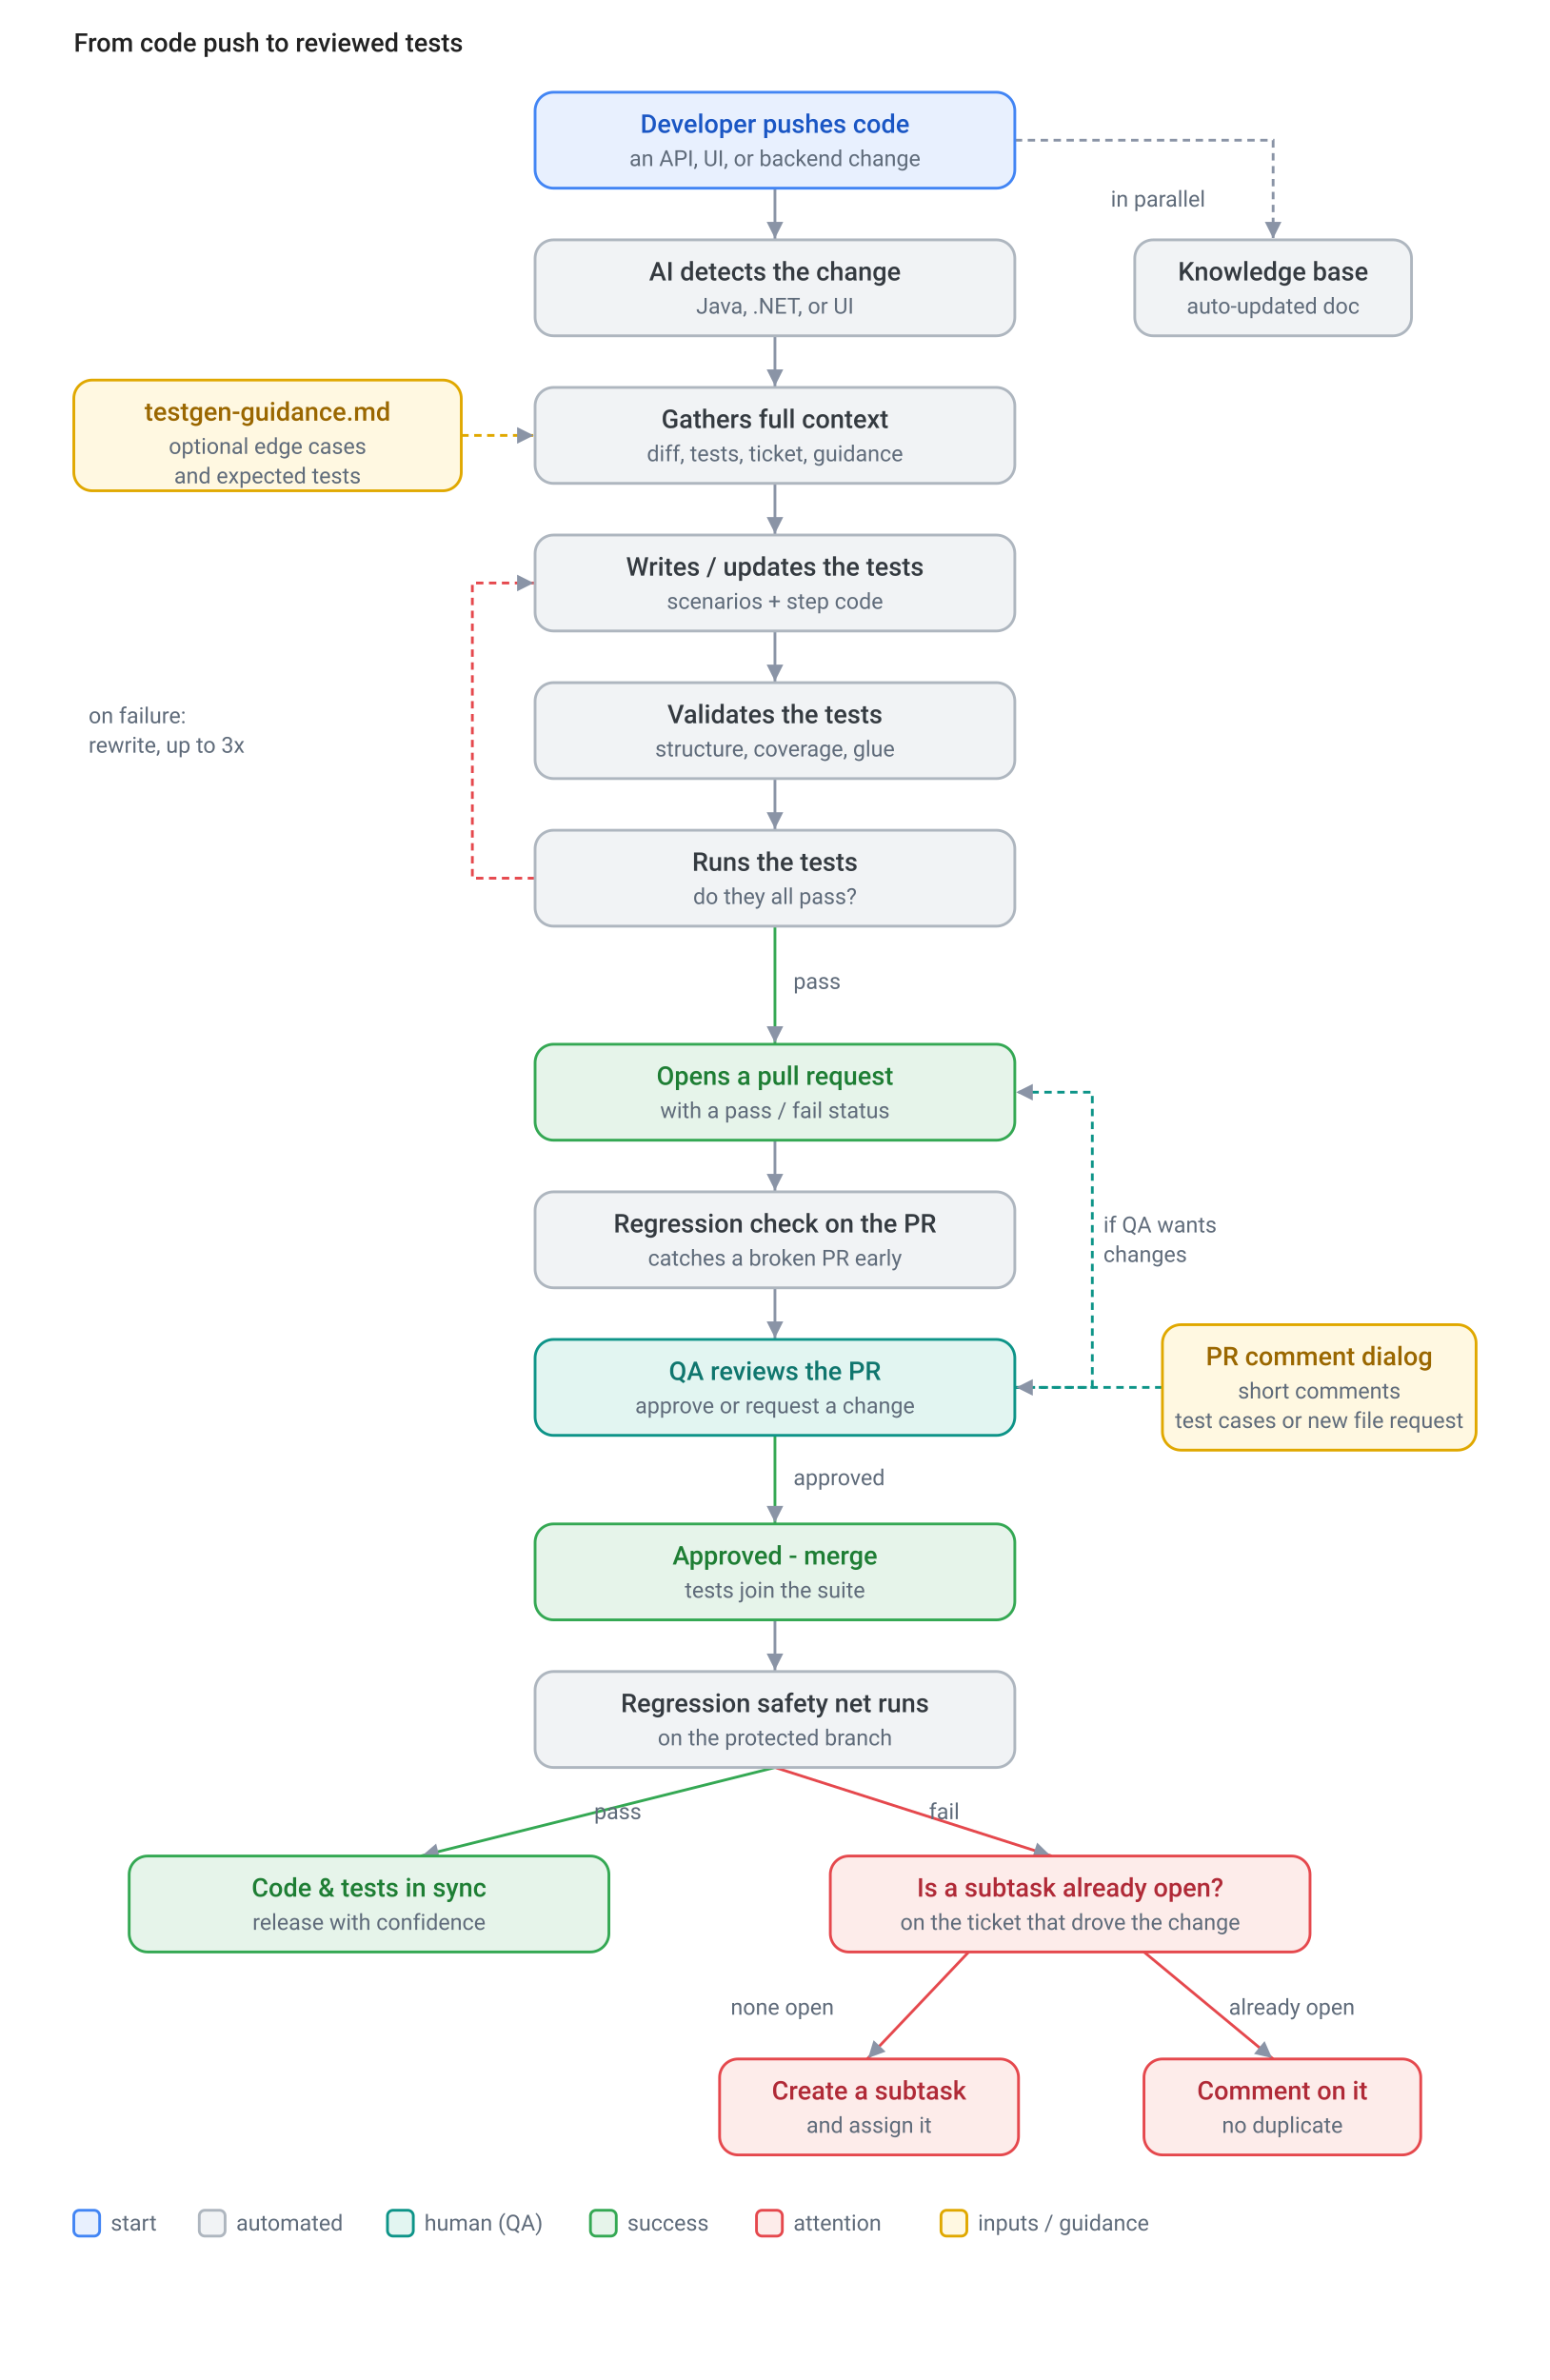
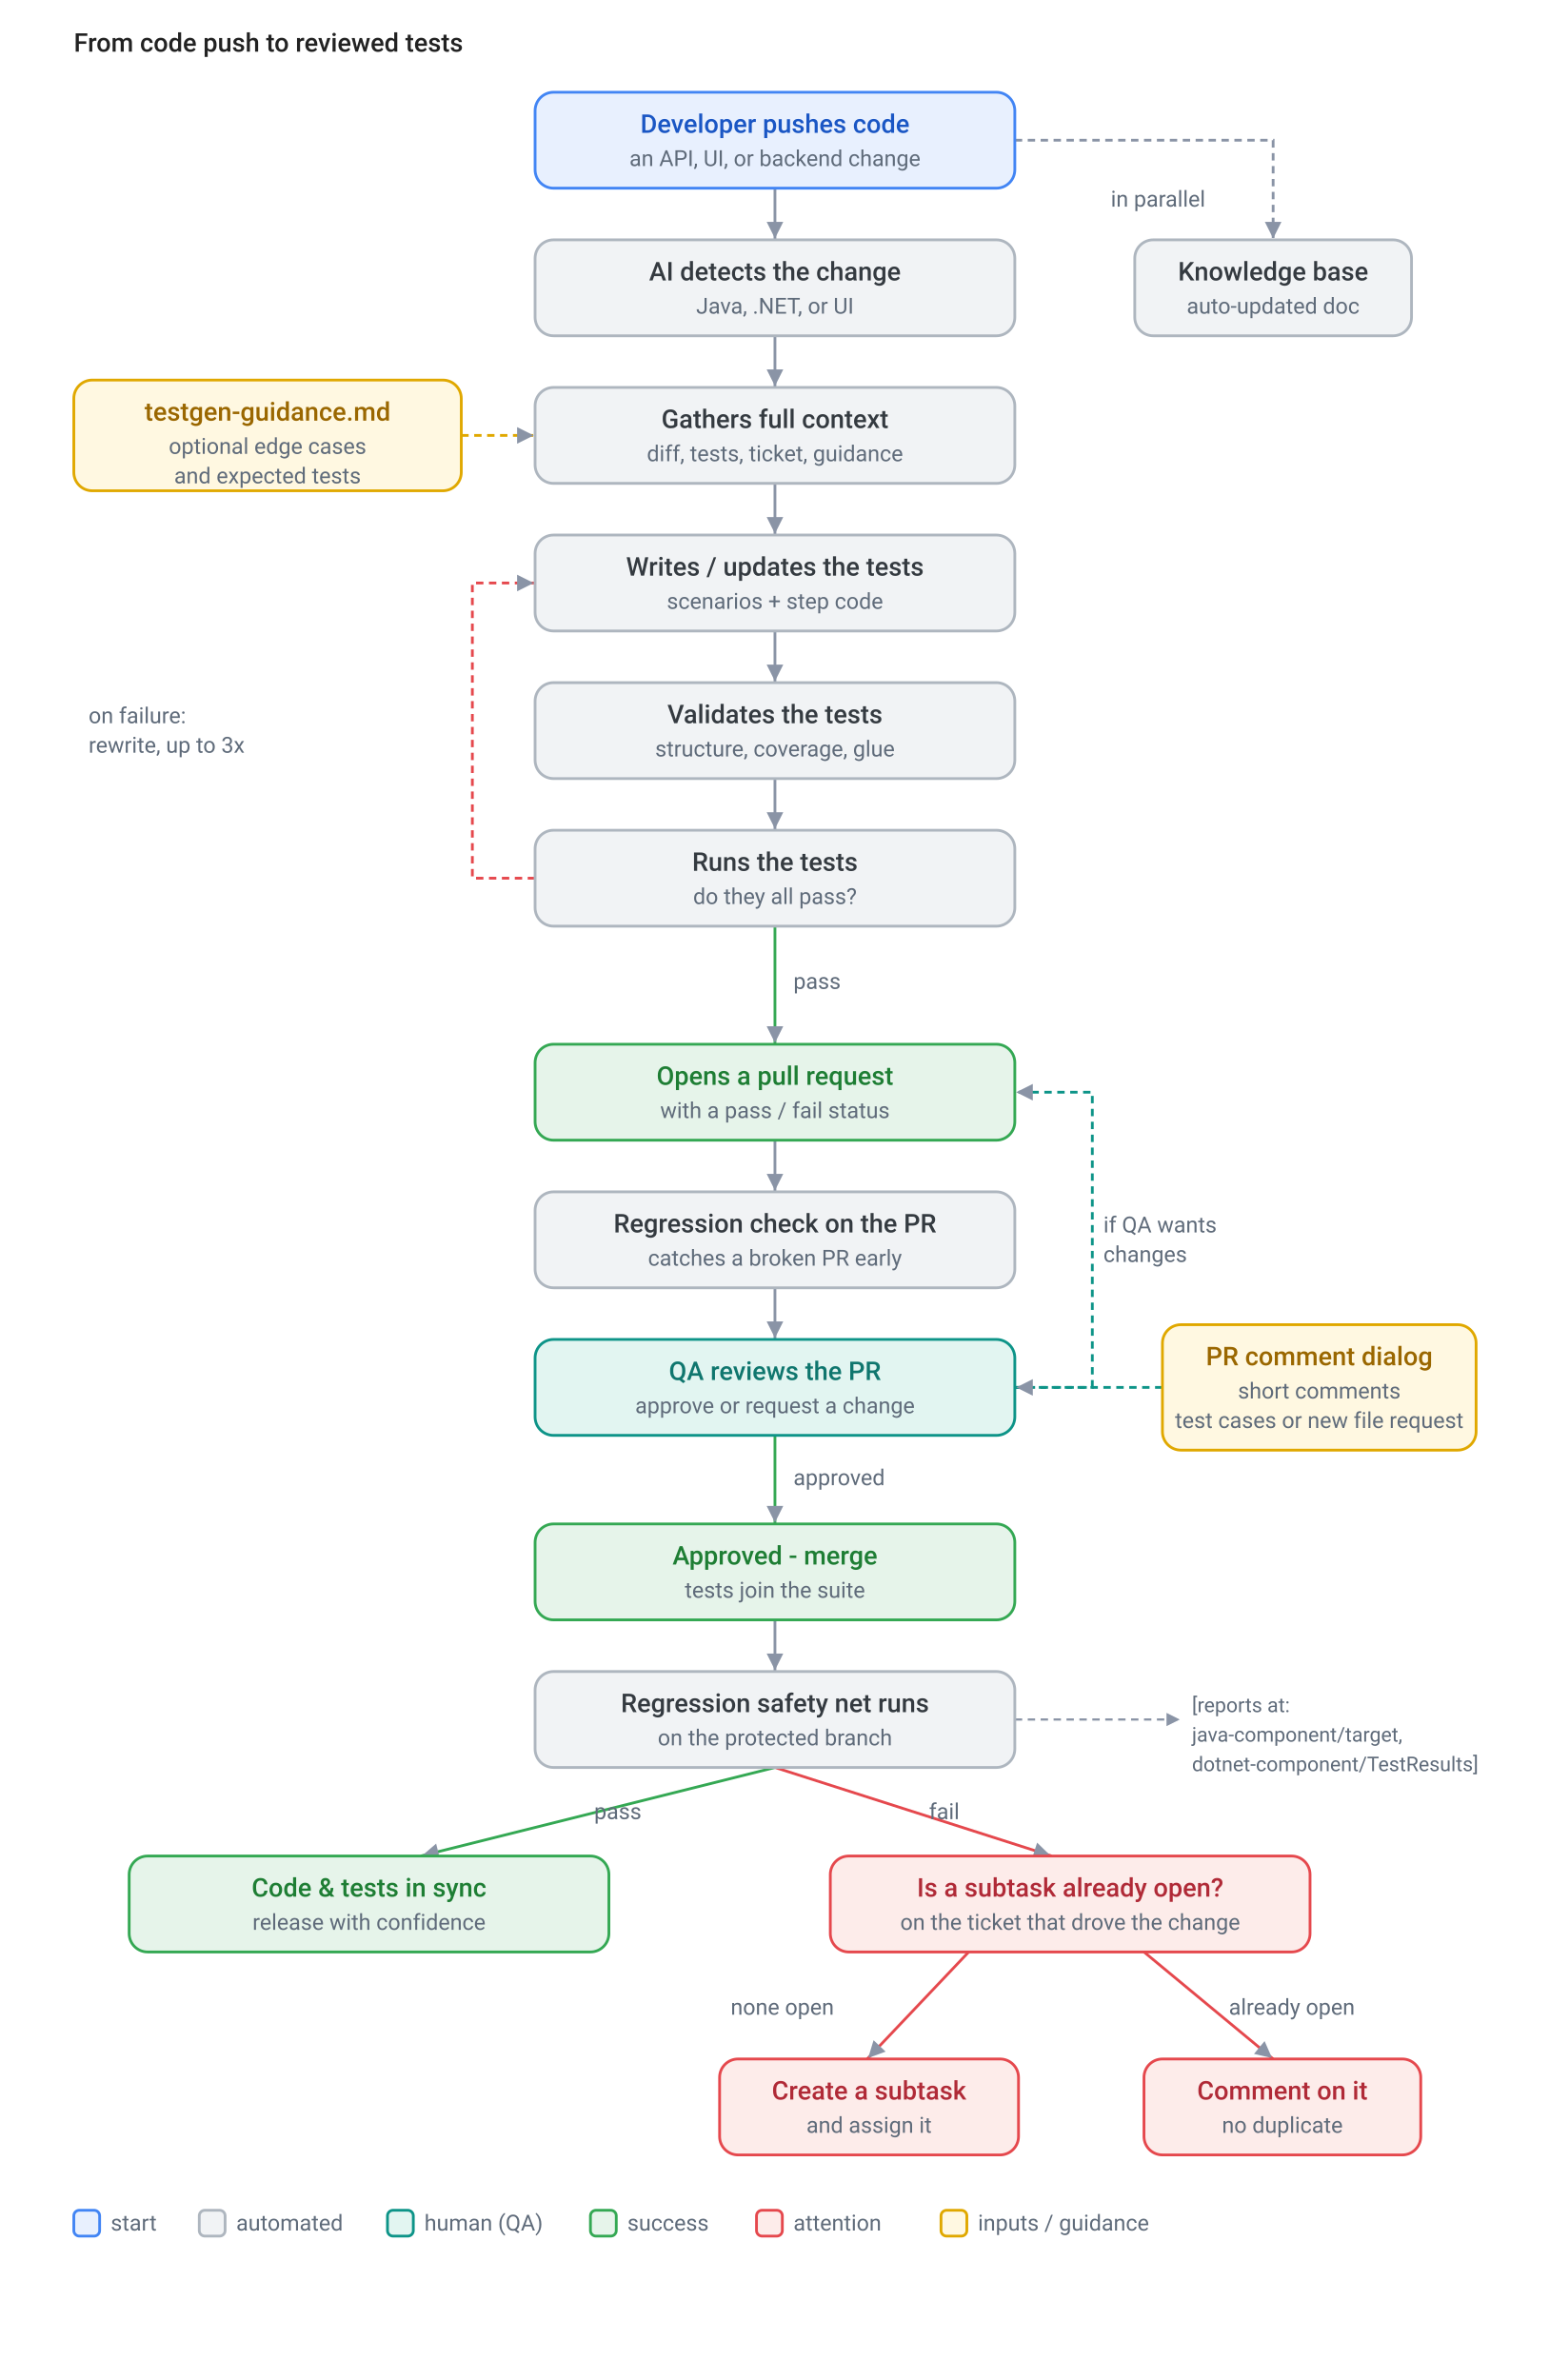
<svg xmlns="http://www.w3.org/2000/svg" width="840" height="1290" viewBox="0 0 840 1290" role="img">
  <style>
  svg { background: #ffffff; }
  text { font-family: -apple-system, "Segoe UI", Roboto, Helvetica, Arial, sans-serif; }
  .th { font-size: 14px; font-weight: 500; fill: #222; }
  .ts { font-size: 12px; fill: #5f6b7a; }
  .tl { font-size: 11px; fill: #5f6b7a; }
  .c-blue rect  { fill: #e8f0fe; stroke: #4285f4; stroke-width: 1.5; }
  .c-blue .th   { fill: #1a56c4; }
  .c-gray rect  { fill: #f1f3f5; stroke: #aeb6bf; stroke-width: 1.5; }
  .c-gray .th   { fill: #343a40; }
  .c-teal rect  { fill: #e2f5f1; stroke: #0d9488; stroke-width: 1.5; }
  .c-teal .th   { fill: #0f766e; }
  .c-green rect { fill: #e6f4ea; stroke: #34a853; stroke-width: 1.5; }
  .c-green .th  { fill: #1e7e34; }
  .c-red rect   { fill: #fdecea; stroke: #e5484d; stroke-width: 1.5; }
  .c-red .th    { fill: #b02a37; }
  .c-gold rect  { fill: #fff8e1; stroke: #e0a800; stroke-width: 1.5; }
  .c-gold .th   { fill: #9a6700; }
</style>
  <defs>
    <marker id="ah" markerWidth="9" markerHeight="9" refX="6.5" refY="3" orient="auto">
      <path d="M0,0 L6,3 L0,6 Z" fill="#8a94a6" />
    </marker>
  </defs>
  <text class="th" x="40" y="28" text-anchor="start">From code push to reviewed tests</text>
  <line x1="420" y1="102" x2="420" y2="130" stroke="#8a94a6" stroke-width="1.5" marker-end="url(#ah)" />
  <line x1="420" y1="182" x2="420" y2="210" stroke="#8a94a6" stroke-width="1.5" marker-end="url(#ah)" />
  <line x1="420" y1="262" x2="420" y2="290" stroke="#8a94a6" stroke-width="1.5" marker-end="url(#ah)" />
  <line x1="420" y1="342" x2="420" y2="370" stroke="#8a94a6" stroke-width="1.5" marker-end="url(#ah)" />
  <line x1="420" y1="422" x2="420" y2="450" stroke="#8a94a6" stroke-width="1.5" marker-end="url(#ah)" />
  <line x1="420" y1="502" x2="420" y2="566" stroke="#34a853" stroke-width="1.5" marker-end="url(#ah)" />
  <text class="ts" x="430" y="536" text-anchor="start">pass</text>
  <line x1="420" y1="618" x2="420" y2="646" stroke="#8a94a6" stroke-width="1.5" marker-end="url(#ah)" />
  <line x1="420" y1="698" x2="420" y2="726" stroke="#8a94a6" stroke-width="1.5" marker-end="url(#ah)" />
  <line x1="420" y1="778" x2="420" y2="826" stroke="#34a853" stroke-width="1.5" marker-end="url(#ah)" />
  <text class="ts" x="430" y="805" text-anchor="start">approved</text>
  <line x1="420" y1="878" x2="420" y2="906" stroke="#8a94a6" stroke-width="1.5" marker-end="url(#ah)" />
  <path d="M550,76 L690,76 L690,130" fill="none" stroke="#8a94a6" stroke-width="1.5" stroke-dasharray="4 3" marker-end="url(#ah)" />
  <text class="ts" x="602" y="112" text-anchor="start">in parallel</text>
  <path d="M250,236 L290,236" fill="none" stroke="#e0a800" stroke-width="1.5" stroke-dasharray="4 3" marker-end="url(#ah)" />
  <text class="tl" x="160" y="226" text-anchor="start">optional input</text>
  <path d="M290,476 L256,476 L256,316 L290,316" fill="none" stroke="#e5484d" stroke-width="1.5" stroke-dasharray="4 3" marker-end="url(#ah)" />
  <text class="ts" x="48" y="392" text-anchor="start">on failure:</text>
  <text class="ts" x="48" y="408" text-anchor="start">rewrite, up to 3x</text>
  <path d="M550,752 L592,752 L592,592 L550,592" fill="none" stroke="#0d9488" stroke-width="1.5" stroke-dasharray="4 3" marker-end="url(#ah)" />
  <text class="ts" x="598" y="668" text-anchor="start">if QA wants</text>
  <text class="ts" x="598" y="684" text-anchor="start">changes</text>
  <path d="M630,752 L550,752" fill="none" stroke="#0d9488" stroke-width="1.5" stroke-dasharray="4 3" marker-end="url(#ah)" />
  <text class="tl" x="632" y="736" text-anchor="start">comment dialog</text>
+   <path d="M550,932 L640,932" fill="none" stroke="#8a94a6" stroke-width="1.2" stroke-dasharray="4 3" marker-end="url(#ah)" />
+   <text class="tl" x="646" y="928" text-anchor="start">[reports at:</text>
+   <text class="tl" x="646" y="944" text-anchor="start">java-component/target,</text>
+   <text class="tl" x="646" y="960" text-anchor="start">dotnet-component/TestResults]</text>
  <line x1="420" y1="958" x2="228" y2="1006" stroke="#34a853" stroke-width="1.5" marker-end="url(#ah)" />
  <text class="ts" x="322" y="986" text-anchor="start">pass</text>
  <line x1="420" y1="958" x2="570" y2="1006" stroke="#e5484d" stroke-width="1.5" marker-end="url(#ah)" />
  <text class="ts" x="520" y="986" text-anchor="end">fail</text>
  <line x1="525" y1="1058" x2="470" y2="1116" stroke="#e5484d" stroke-width="1.5" marker-end="url(#ah)" />
  <text class="ts" x="452" y="1092" text-anchor="end">none open</text>
  <line x1="620" y1="1058" x2="690" y2="1116" stroke="#e5484d" stroke-width="1.5" marker-end="url(#ah)" />
  <text class="ts" x="666" y="1092" text-anchor="start">already open</text>
  <g class="c-blue">
    <rect x="290" y="50" width="260" height="52" rx="10" />
    <text class="th" x="420" y="72" text-anchor="middle">Developer pushes code</text>
    <text class="ts" x="420" y="90" text-anchor="middle">an API, UI, or backend change</text>
  </g>
  <g class="c-gray">
    <rect x="615" y="130" width="150" height="52" rx="10" />
    <text class="th" x="690" y="152" text-anchor="middle">Knowledge base</text>
    <text class="ts" x="690" y="170" text-anchor="middle">auto-updated doc</text>
  </g>
  <g class="c-gray">
    <rect x="290" y="130" width="260" height="52" rx="10" />
    <text class="th" x="420" y="152" text-anchor="middle">AI detects the change</text>
    <text class="ts" x="420" y="170" text-anchor="middle">Java, .NET, or UI</text>
  </g>
  <g class="c-gold">
    <rect x="40" y="206" width="210" height="60" rx="10" />
    <text class="th" x="145" y="228" text-anchor="middle">testgen-guidance.md</text>
    <text class="ts" x="145" y="246" text-anchor="middle">optional edge cases</text>
    <text class="ts" x="145" y="262" text-anchor="middle">and expected tests</text>
  </g>
  <g class="c-gray">
    <rect x="290" y="210" width="260" height="52" rx="10" />
    <text class="th" x="420" y="232" text-anchor="middle">Gathers full context</text>
    <text class="ts" x="420" y="250" text-anchor="middle">diff, tests, ticket, guidance</text>
  </g>
  <g class="c-gray">
    <rect x="290" y="290" width="260" height="52" rx="10" />
    <text class="th" x="420" y="312" text-anchor="middle">Writes / updates the tests</text>
    <text class="ts" x="420" y="330" text-anchor="middle">scenarios + step code</text>
  </g>
  <g class="c-gray">
    <rect x="290" y="370" width="260" height="52" rx="10" />
    <text class="th" x="420" y="392" text-anchor="middle">Validates the tests</text>
    <text class="ts" x="420" y="410" text-anchor="middle">structure, coverage, glue</text>
  </g>
  <g class="c-gray">
    <rect x="290" y="450" width="260" height="52" rx="10" />
    <text class="th" x="420" y="472" text-anchor="middle">Runs the tests</text>
    <text class="ts" x="420" y="490" text-anchor="middle">do they all pass?</text>
  </g>
  <g class="c-green">
    <rect x="290" y="566" width="260" height="52" rx="10" />
    <text class="th" x="420" y="588" text-anchor="middle">Opens a pull request</text>
    <text class="ts" x="420" y="606" text-anchor="middle">with a pass / fail status</text>
  </g>
  <g class="c-gray">
    <rect x="290" y="646" width="260" height="52" rx="10" />
    <text class="th" x="420" y="668" text-anchor="middle">Regression check on the PR</text>
    <text class="ts" x="420" y="686" text-anchor="middle">catches a broken PR early</text>
  </g>
  <g class="c-teal">
    <rect x="290" y="726" width="260" height="52" rx="10" />
    <text class="th" x="420" y="748" text-anchor="middle">QA reviews the PR</text>
    <text class="ts" x="420" y="766" text-anchor="middle">approve or request a change</text>
  </g>
  <g class="c-gold">
    <rect x="630" y="718" width="170" height="68" rx="10" />
    <text class="th" x="715" y="740" text-anchor="middle">PR comment dialog</text>
    <text class="ts" x="715" y="758" text-anchor="middle">short comments</text>
    <text class="ts" x="715" y="774" text-anchor="middle">test cases or new file request</text>
  </g>
  <g class="c-green">
    <rect x="290" y="826" width="260" height="52" rx="10" />
    <text class="th" x="420" y="848" text-anchor="middle">Approved - merge</text>
    <text class="ts" x="420" y="866" text-anchor="middle">tests join the suite</text>
  </g>
  <g class="c-gray">
    <rect x="290" y="906" width="260" height="52" rx="10" />
    <text class="th" x="420" y="928" text-anchor="middle">Regression safety net runs</text>
    <text class="ts" x="420" y="946" text-anchor="middle">on the protected branch</text>
  </g>
  <g class="c-green">
    <rect x="70" y="1006" width="260" height="52" rx="10" />
    <text class="th" x="200" y="1028" text-anchor="middle">Code &amp; tests in sync</text>
    <text class="ts" x="200" y="1046" text-anchor="middle">release with confidence</text>
  </g>
  <g class="c-red">
    <rect x="450" y="1006" width="260" height="52" rx="10" />
    <text class="th" x="580" y="1028" text-anchor="middle">Is a subtask already open?</text>
    <text class="ts" x="580" y="1046" text-anchor="middle">on the ticket that drove the change</text>
  </g>
  <g class="c-red">
    <rect x="390" y="1116" width="162" height="52" rx="10" />
    <text class="th" x="471" y="1138" text-anchor="middle">Create a subtask</text>
    <text class="ts" x="471" y="1156" text-anchor="middle">and assign it</text>
  </g>
  <g class="c-red">
    <rect x="620" y="1116" width="150" height="52" rx="10" />
    <text class="th" x="695" y="1138" text-anchor="middle">Comment on it</text>
    <text class="ts" x="695" y="1156" text-anchor="middle">no duplicate</text>
  </g>
  <g class="c-blue">
    <rect x="40" y="1198" width="14" height="14" rx="3" />
  </g>
  <text class="ts" x="60" y="1209" text-anchor="start">start</text>
  <g class="c-gray">
    <rect x="108" y="1198" width="14" height="14" rx="3" />
  </g>
  <text class="ts" x="128" y="1209" text-anchor="start">automated</text>
  <g class="c-teal">
    <rect x="210" y="1198" width="14" height="14" rx="3" />
  </g>
  <text class="ts" x="230" y="1209" text-anchor="start">human (QA)</text>
  <g class="c-green">
    <rect x="320" y="1198" width="14" height="14" rx="3" />
  </g>
  <text class="ts" x="340" y="1209" text-anchor="start">success</text>
  <g class="c-red">
    <rect x="410" y="1198" width="14" height="14" rx="3" />
  </g>
  <text class="ts" x="430" y="1209" text-anchor="start">attention</text>
  <g class="c-gold">
    <rect x="510" y="1198" width="14" height="14" rx="3" />
  </g>
  <text class="ts" x="530" y="1209" text-anchor="start">inputs / guidance</text>
</svg>
